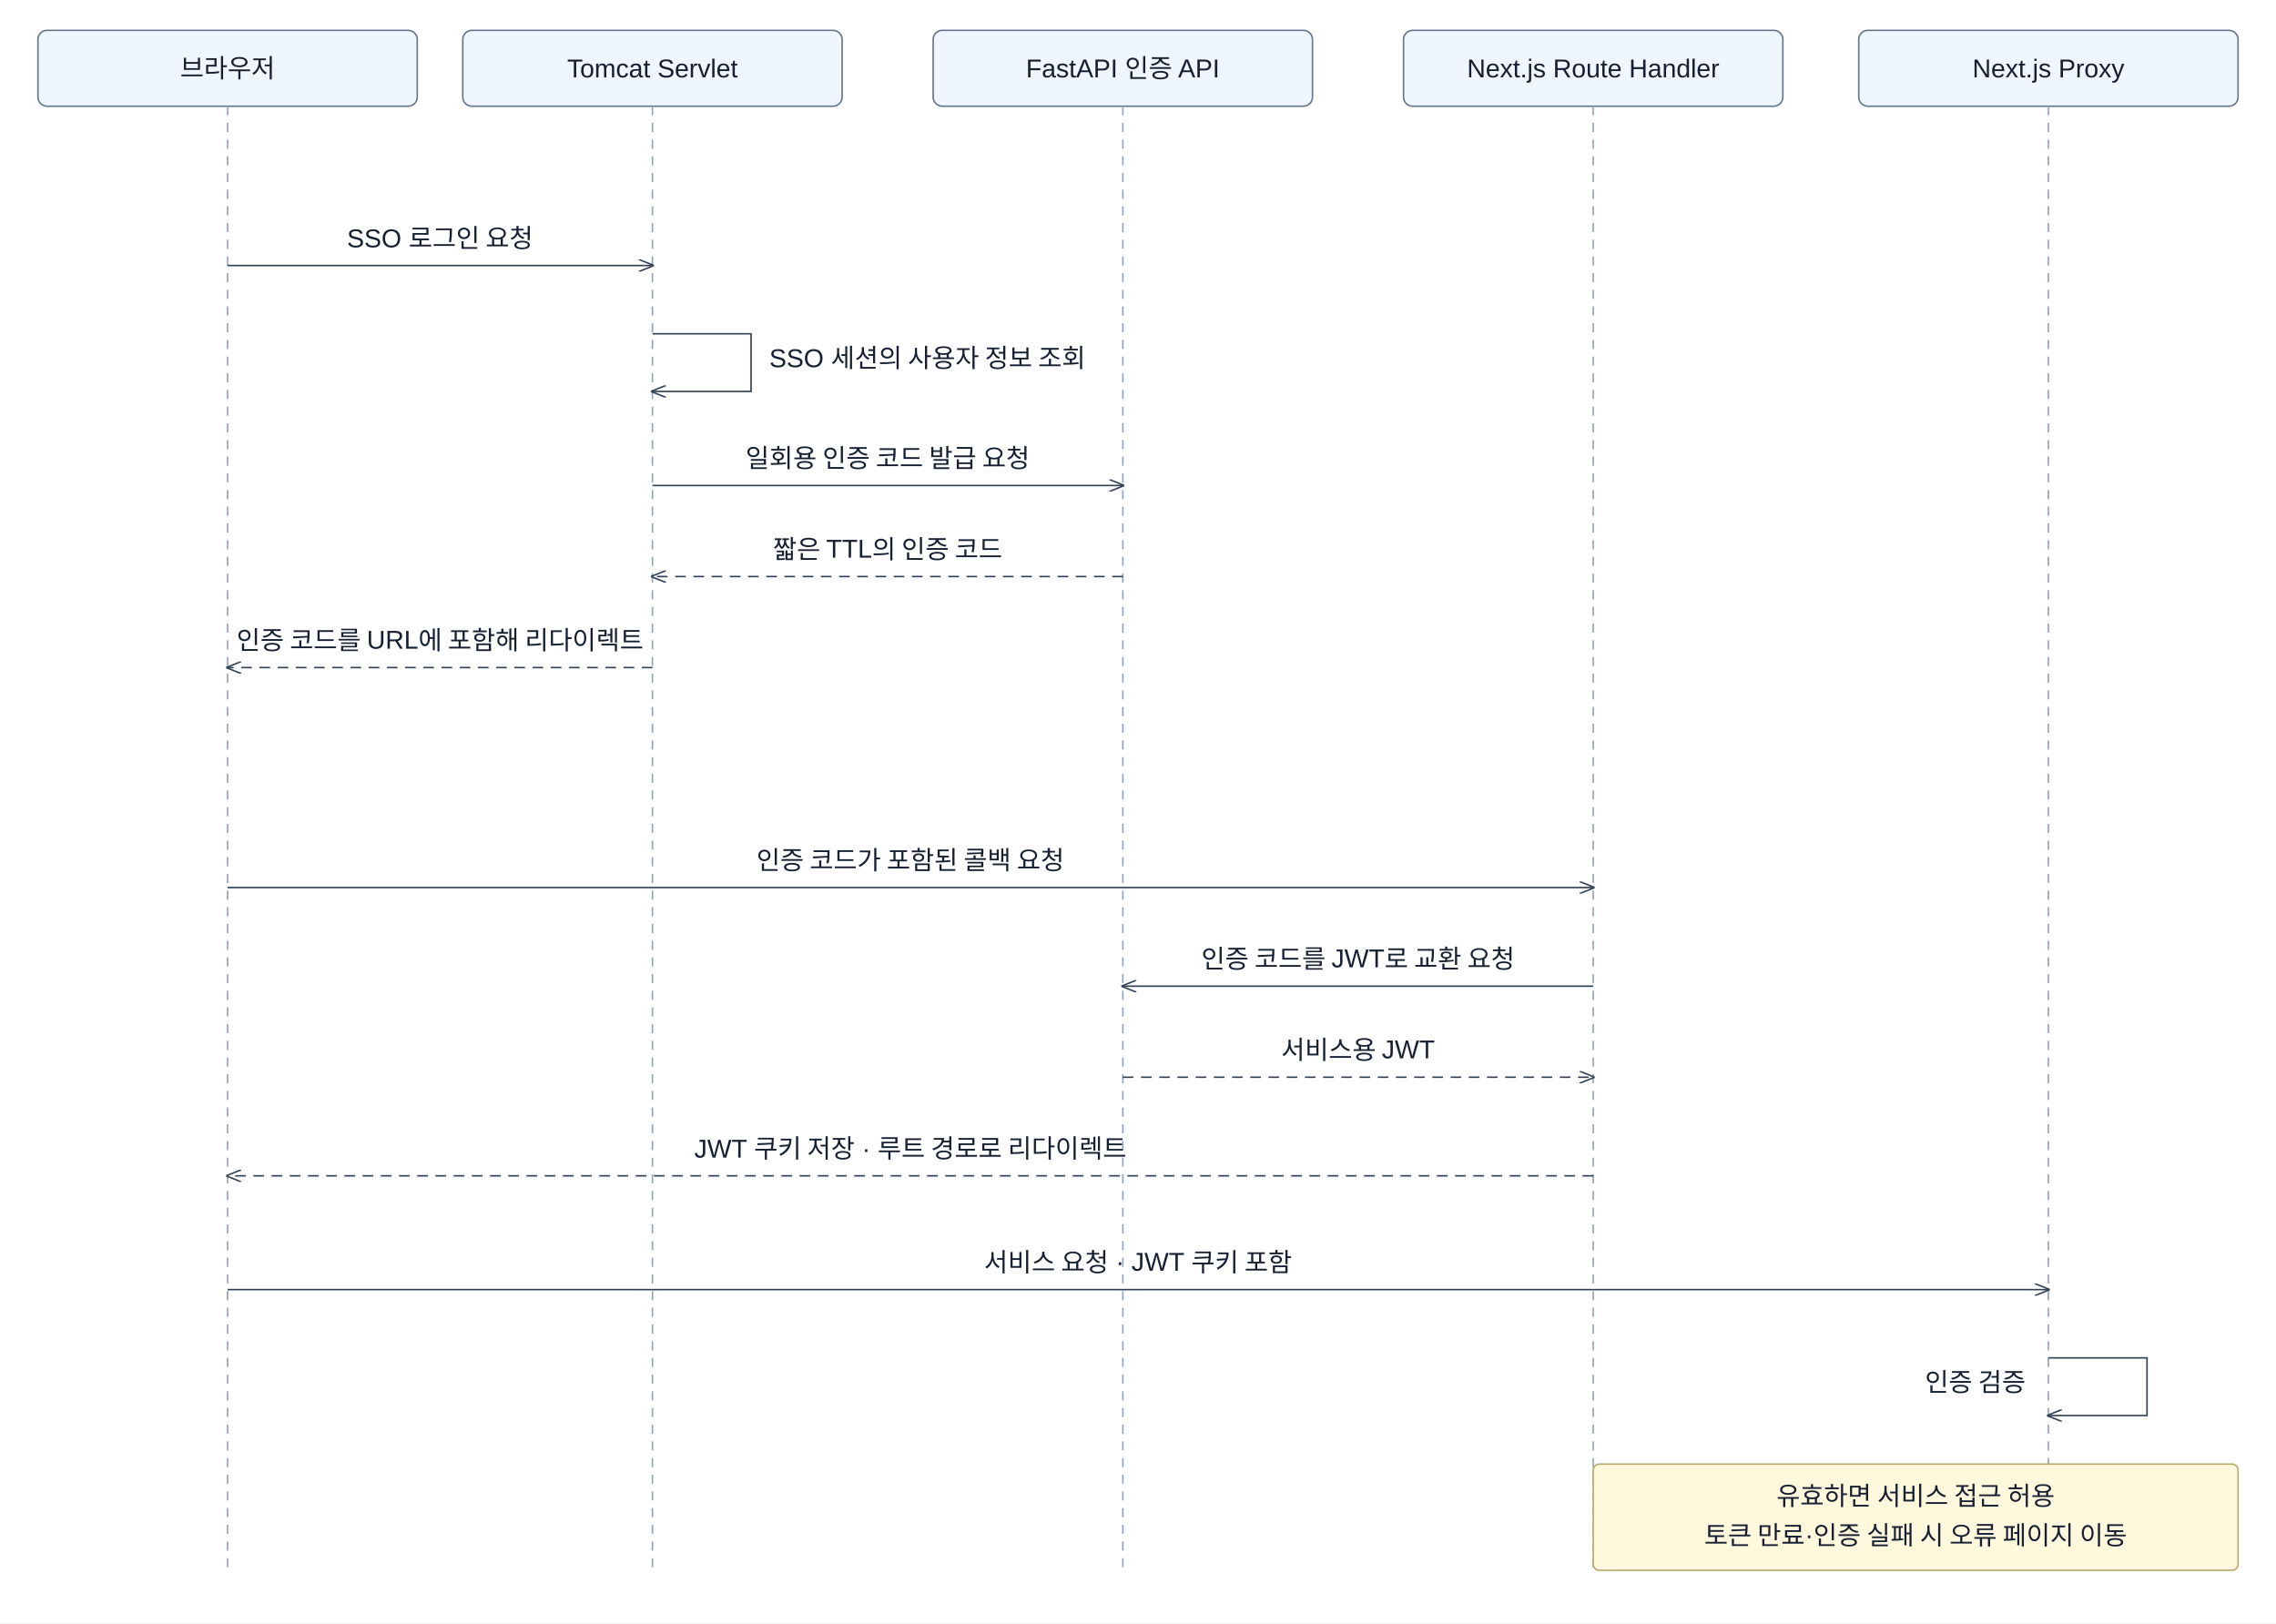
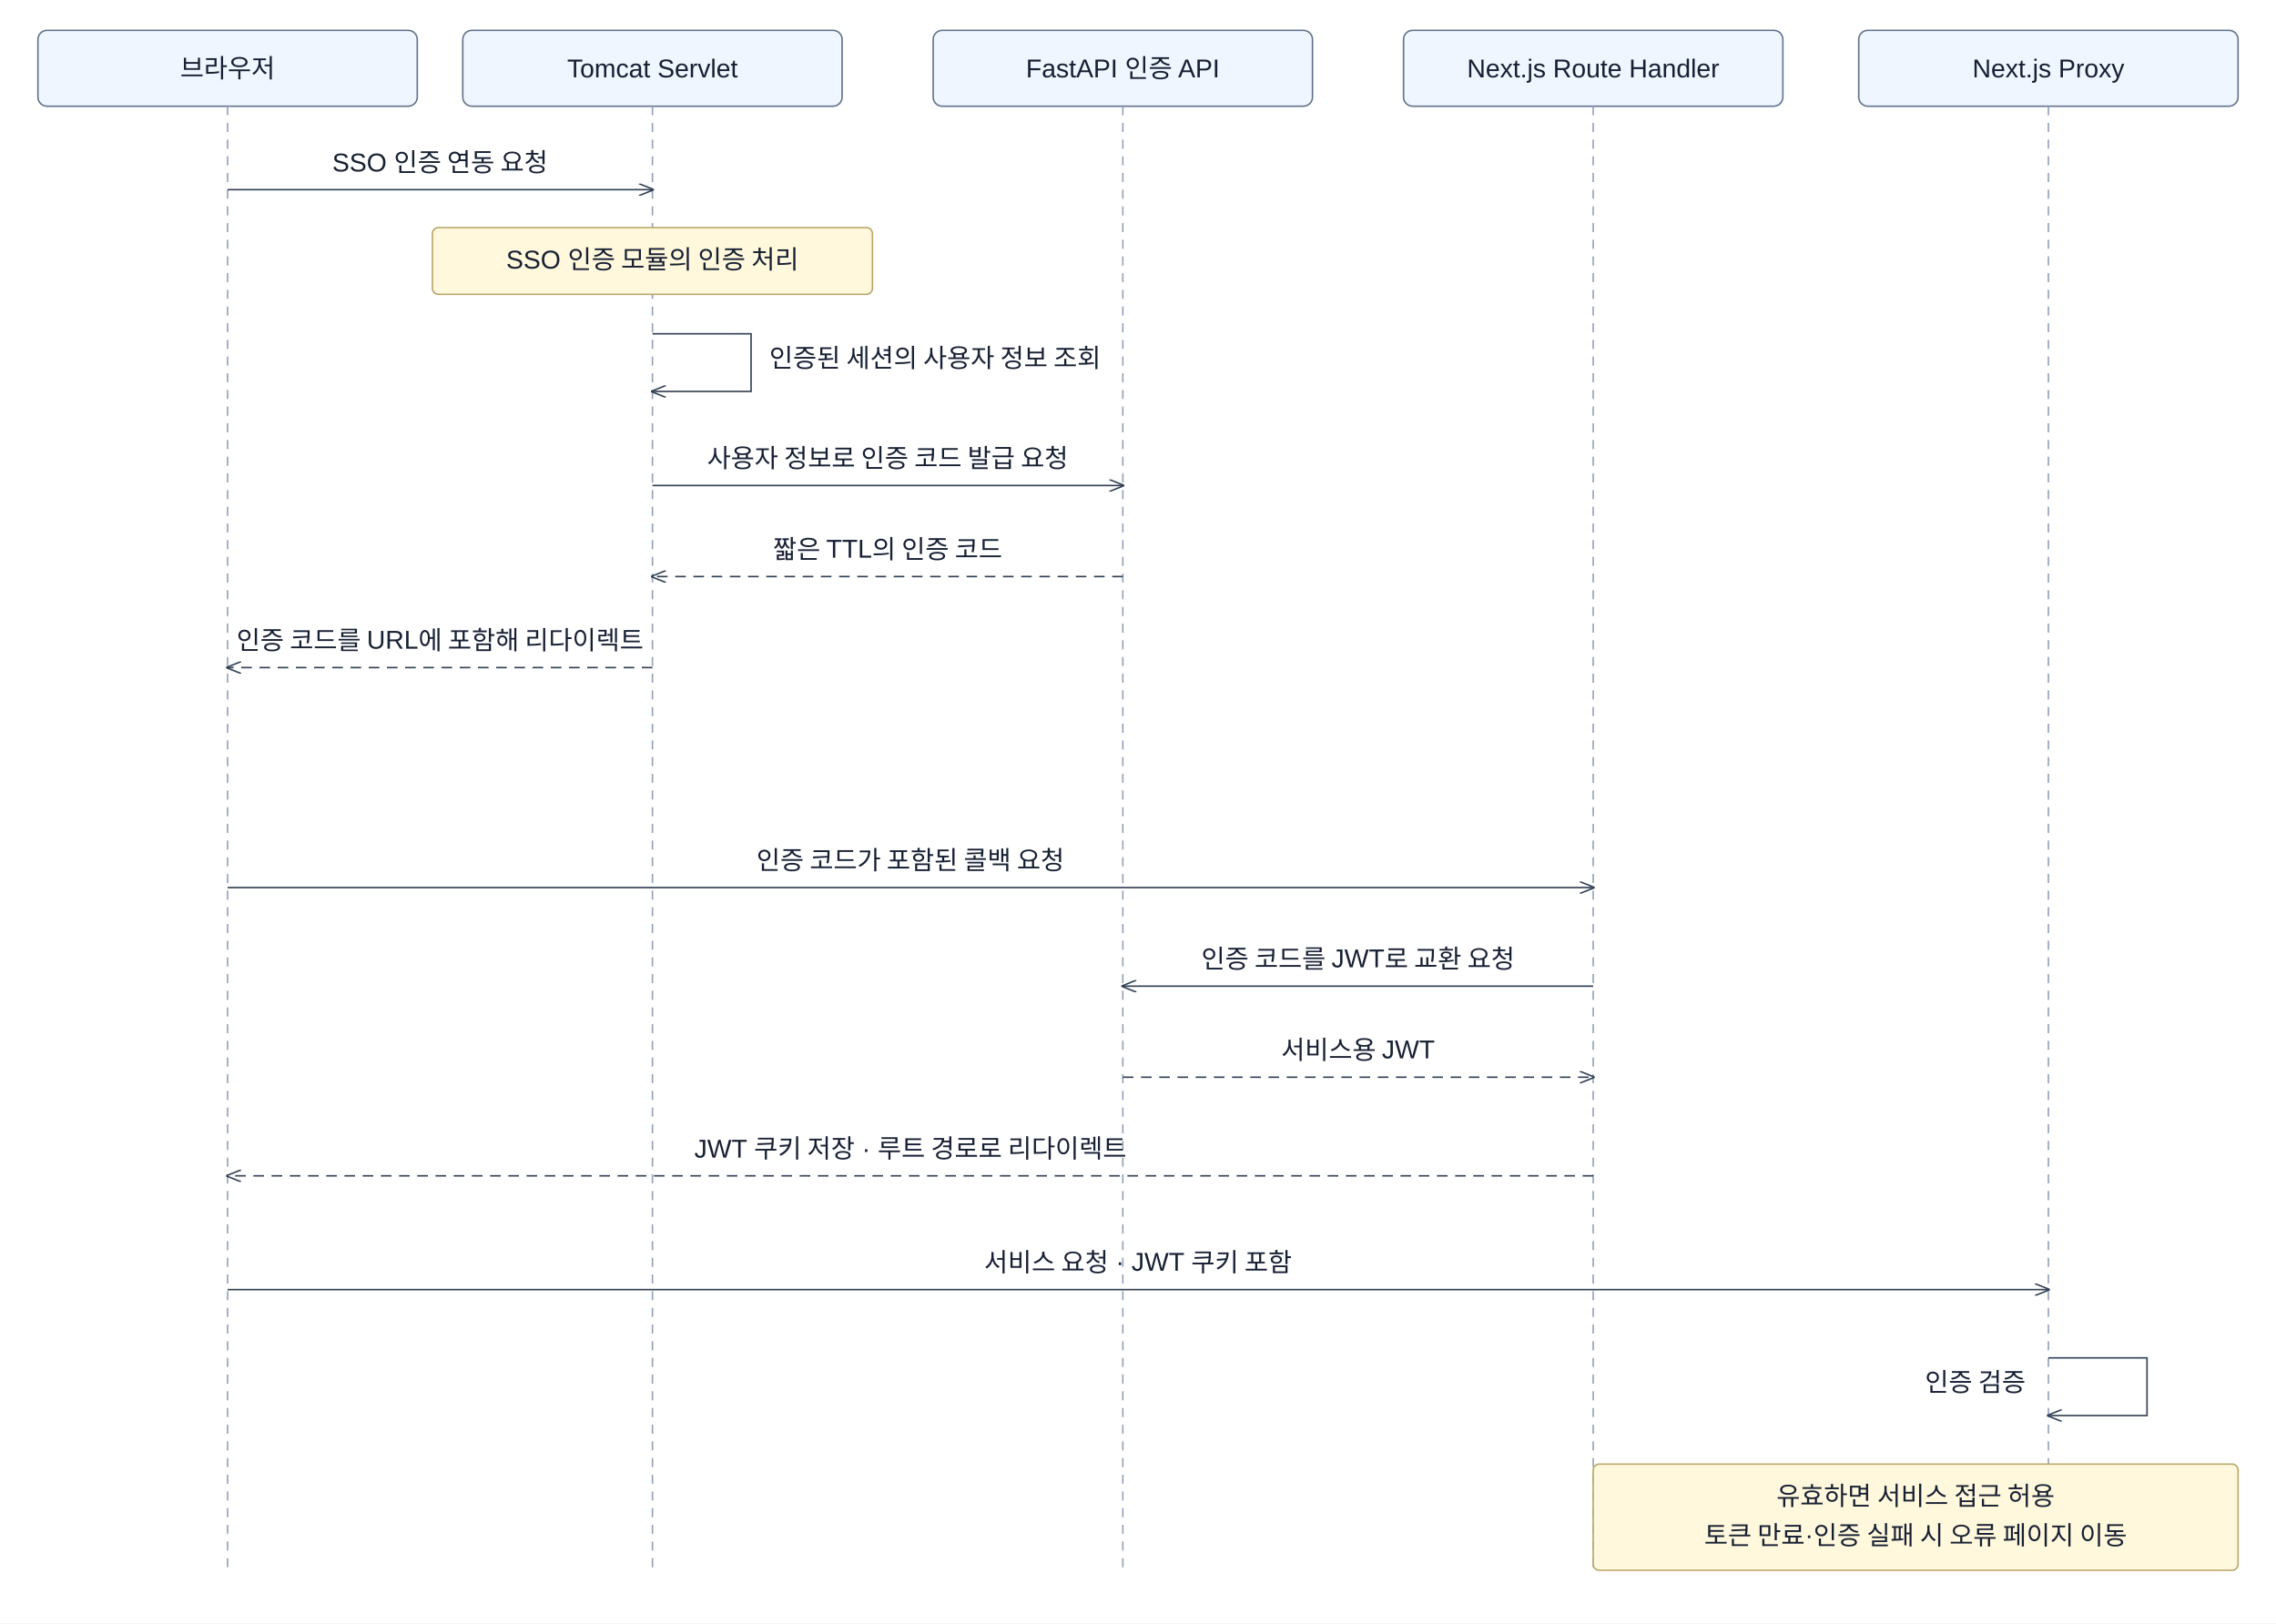
<svg xmlns="http://www.w3.org/2000/svg" viewBox="0 0 1500 1070" role="img" aria-labelledby="title desc">
  <defs>
    <marker id="arrow" markerWidth="10" markerHeight="8" refX="9" refY="4" orient="auto">
      <path d="M0 0 L10 4 L0 8" fill="none" stroke="#334155" />
    </marker>
  </defs>
  <rect width="1500" height="1070" fill="white" />
  <g font-family="Arial, sans-serif" font-size="17" fill="#172033">
    <rect x="25" y="20" width="250" height="50" rx="6" fill="#eff6ff" stroke="#64748b" />
    <text x="150" y="51" text-anchor="middle">브라우저</text>
    <path d="M150 70 V1035" stroke="#94a3b8" stroke-dasharray="6 5" />
    <rect x="305" y="20" width="250" height="50" rx="6" fill="#eff6ff" stroke="#64748b" />
    <text x="430" y="51" text-anchor="middle">Tomcat Servlet</text>
    <path d="M430 70 V1035" stroke="#94a3b8" stroke-dasharray="6 5" />
    <rect x="615" y="20" width="250" height="50" rx="6" fill="#eff6ff" stroke="#64748b" />
    <text x="740" y="51" text-anchor="middle">FastAPI 인증 API</text>
    <path d="M740 70 V1035" stroke="#94a3b8" stroke-dasharray="6 5" />
    <rect x="925" y="20" width="250" height="50" rx="6" fill="#eff6ff" stroke="#64748b" />
    <text x="1050" y="51" text-anchor="middle">Next.js Route Handler</text>
    <path d="M1050 70 V1035" stroke="#94a3b8" stroke-dasharray="6 5" />
    <rect x="1225" y="20" width="250" height="50" rx="6" fill="#eff6ff" stroke="#64748b" />
    <text x="1350" y="51" text-anchor="middle">Next.js Proxy</text>
    <path d="M1350 70 V1035" stroke="#94a3b8" stroke-dasharray="6 5" />
-     <path d="M150 175 H430" stroke="#334155" marker-end="url(#arrow)" />
-     <text x="290.0" y="163" text-anchor="middle">SSO 로그인 요청</text>
+     <path d="M150 125 H430" stroke="#334155" marker-end="url(#arrow)" />
+     <text x="290.0" y="113" text-anchor="middle">SSO 인증 연동 요청</text>
+     <rect x="285" y="150" width="290" height="44" rx="4" fill="#fff8dc" stroke="#b8a76b" />
+     <text x="430" y="177" text-anchor="middle">SSO 인증 모듈의 인증 처리</text>
    <path d="M430 220 h65 v38 h-65" fill="none" stroke="#334155" marker-end="url(#arrow)" />
-     <text x="507" y="242">SSO 세션의 사용자 정보 조회</text>
+     <text x="507" y="242">인증된 세션의 사용자 정보 조회</text>
    <path d="M430 320 H740" stroke="#334155" marker-end="url(#arrow)" />
-     <text x="585.0" y="308" text-anchor="middle">일회용 인증 코드 발급 요청</text>
+     <text x="585.0" y="308" text-anchor="middle">사용자 정보로 인증 코드 발급 요청</text>
    <path d="M740 380 H430" stroke="#334155" stroke-dasharray="7 5" marker-end="url(#arrow)" />
    <text x="585.0" y="368" text-anchor="middle">짧은 TTL의 인증 코드</text>
    <path d="M430 440 H150" stroke="#334155" stroke-dasharray="7 5" marker-end="url(#arrow)" />
    <text x="290.0" y="428" text-anchor="middle">인증 코드를 URL에 포함해 리다이렉트</text>
    <path d="M150 585 H1050" stroke="#334155" marker-end="url(#arrow)" />
    <text x="600.0" y="573" text-anchor="middle">인증 코드가 포함된 콜백 요청</text>
    <path d="M1050 650 H740" stroke="#334155" marker-end="url(#arrow)" />
    <text x="895.0" y="638" text-anchor="middle">인증 코드를 JWT로 교환 요청</text>
    <path d="M740 710 H1050" stroke="#334155" stroke-dasharray="7 5" marker-end="url(#arrow)" />
    <text x="895.0" y="698" text-anchor="middle">서비스용 JWT</text>
    <path d="M1050 775 H150" stroke="#334155" stroke-dasharray="7 5" marker-end="url(#arrow)" />
    <text x="600.0" y="763" text-anchor="middle">JWT 쿠키 저장 · 루트 경로로 리다이렉트</text>
    <path d="M150 850 H1350" stroke="#334155" marker-end="url(#arrow)" />
    <text x="750.0" y="838" text-anchor="middle">서비스 요청 · JWT 쿠키 포함</text>
    <path d="M1350 895 h65 v38 h-65" fill="none" stroke="#334155" marker-end="url(#arrow)" />
    <text x="1335" y="917" text-anchor="end">인증 검증</text>
    <rect x="1050" y="965" width="425" height="70" rx="4" fill="#fff8dc" stroke="#b8a76b" />
    <text x="1262.5" y="992" text-anchor="middle">유효하면 서비스 접근 허용</text>
    <text x="1262.5" y="1018" text-anchor="middle">토큰 만료·인증 실패 시 오류 페이지 이동</text>
  </g>
</svg>
